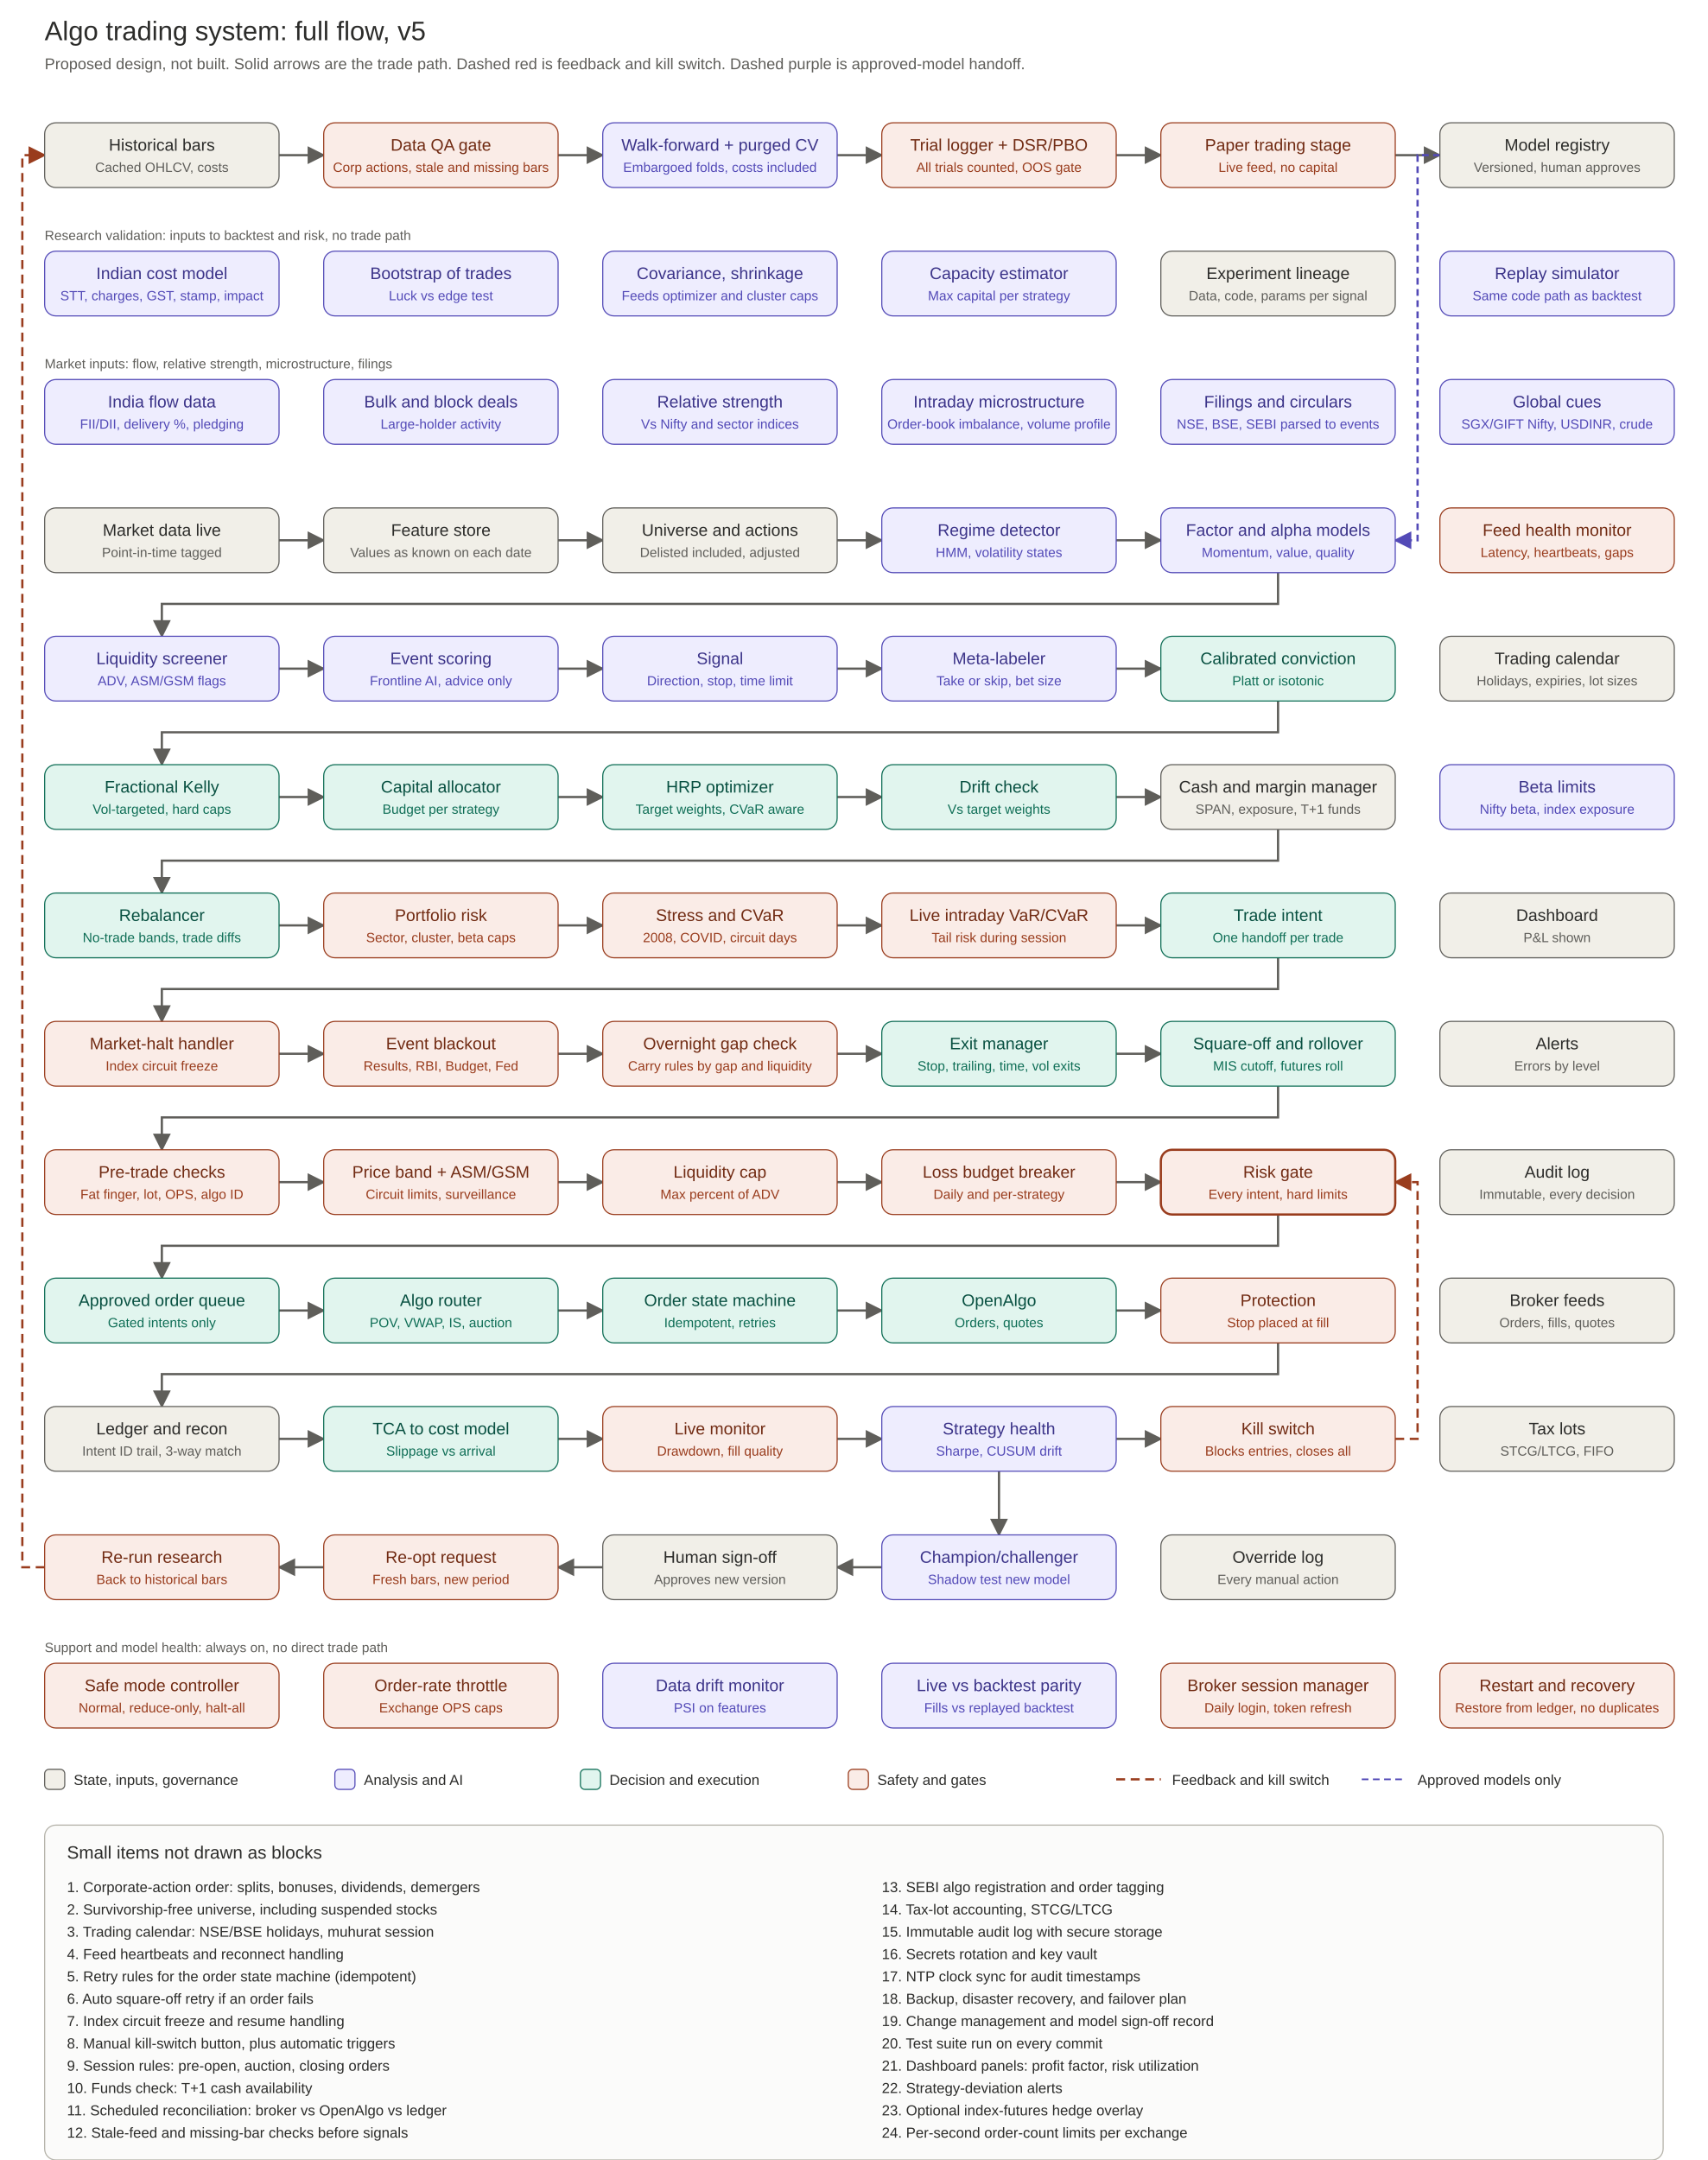
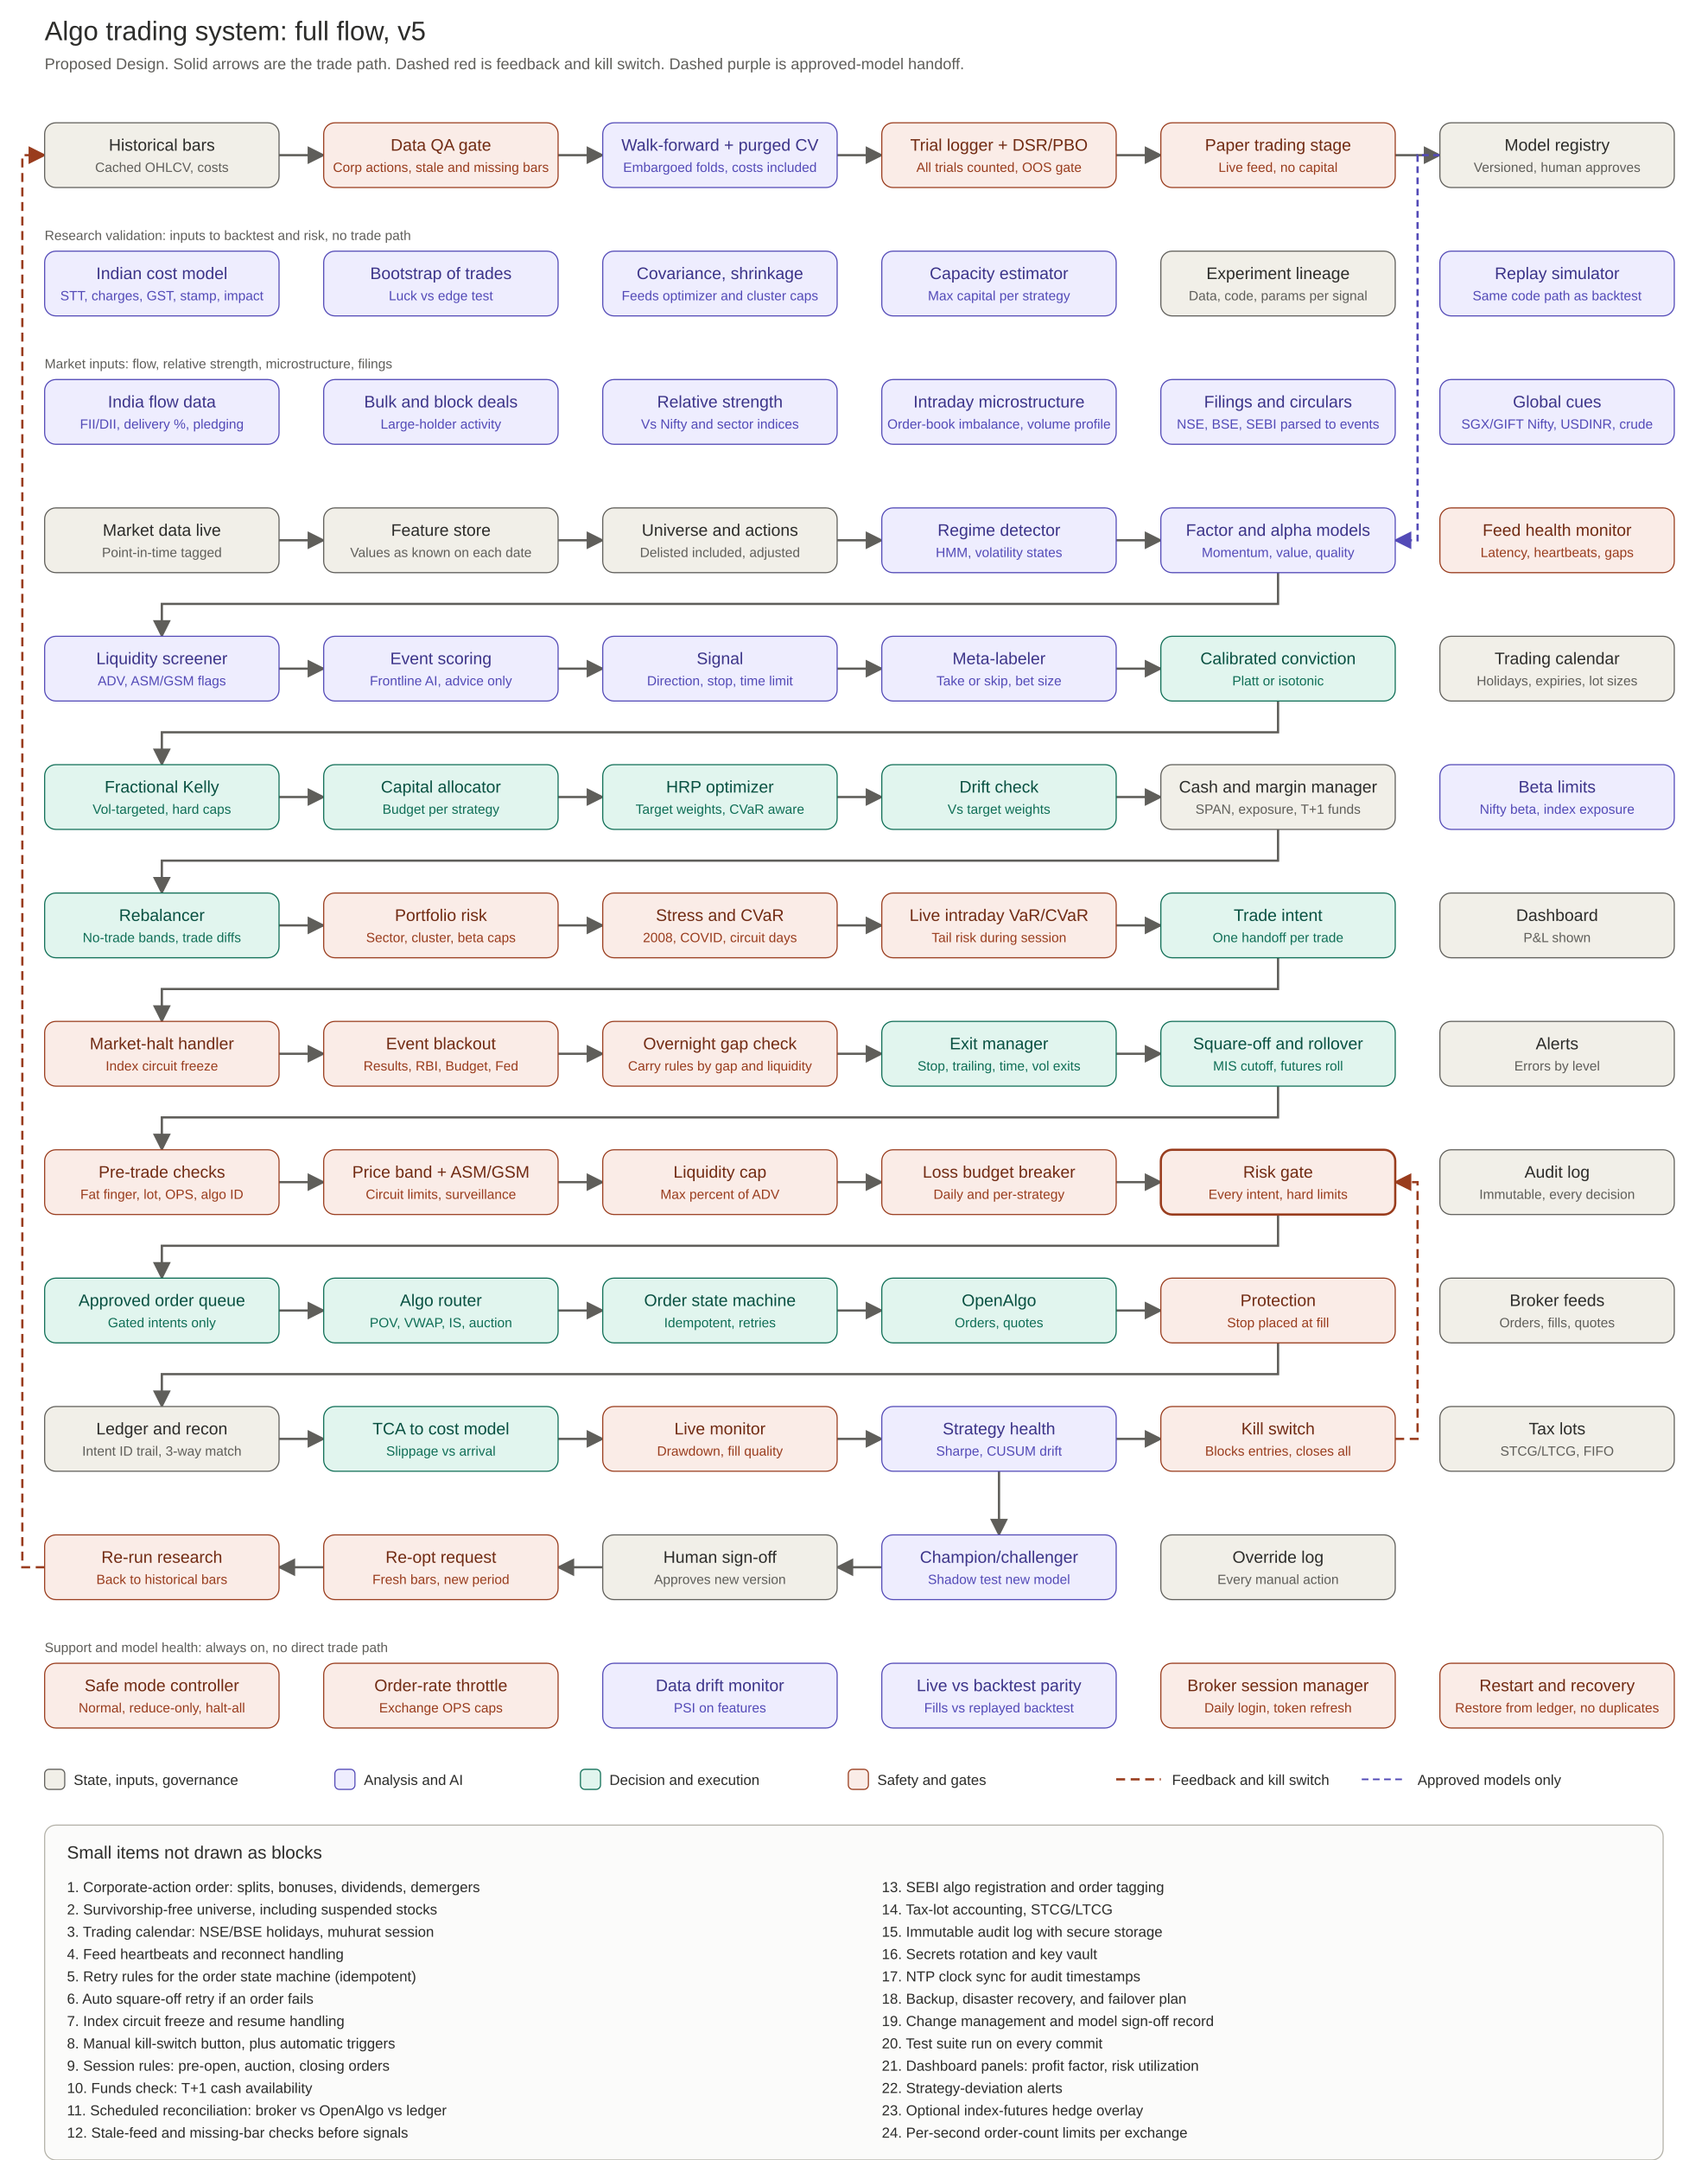
<svg xmlns="http://www.w3.org/2000/svg" viewBox="0 0 1530 1935" font-family="Arial, Helvetica, sans-serif">
  <defs>
    <marker id="arr" viewBox="0 0 10 10" refX="9" refY="5" markerWidth="8" markerHeight="8" orient="auto-start-reverse">
      <path d="M0,0 L10,5 L0,10 z" fill="#5f5e5a" />
    </marker>
    <marker id="arrRed" viewBox="0 0 10 10" refX="9" refY="5" markerWidth="8" markerHeight="8" orient="auto-start-reverse">
      <path d="M0,0 L10,5 L0,10 z" fill="#993c1d" />
    </marker>
    <marker id="arrPurple" viewBox="0 0 10 10" refX="9" refY="5" markerWidth="8" markerHeight="8" orient="auto-start-reverse">
      <path d="M0,0 L10,5 L0,10 z" fill="#534ab7" />
    </marker>
  </defs>
  <text x="40" y="36" font-size="24" fill="#2c2c2a">Algo trading system: full flow, v5</text>
-   <text x="40" y="62" font-size="14" fill="#5f5e5a">Proposed design, not built. Solid arrows are the trade path. Dashed red is feedback and kill switch. Dashed purple is approved-model handoff.</text>
+   <text x="40" y="62" font-size="14" fill="#5f5e5a">Proposed Design. Solid arrows are the trade path. Dashed red is feedback and kill switch. Dashed purple is approved-model handoff.</text>
  <text x="40" y="215" font-size="12" fill="#5f5e5a">Research validation: inputs to backtest and risk, no trade path</text>
  <text x="40" y="330" font-size="12" fill="#5f5e5a">Market inputs: flow, relative strength, microstructure, filings</text>
  <text x="40" y="1480" font-size="12" fill="#5f5e5a">Support and model health: always on, no direct trade path</text>
  <path d="M250 139 H290" fill="none" stroke="#5f5e5a" stroke-width="2" marker-end="url(#arr)" />
  <path d="M500 139 H540" fill="none" stroke="#5f5e5a" stroke-width="2" marker-end="url(#arr)" />
  <path d="M750 139 H790" fill="none" stroke="#5f5e5a" stroke-width="2" marker-end="url(#arr)" />
  <path d="M1000 139 H1040" fill="none" stroke="#5f5e5a" stroke-width="2" marker-end="url(#arr)" />
  <path d="M250 484 H290" fill="none" stroke="#5f5e5a" stroke-width="2" marker-end="url(#arr)" />
  <path d="M500 484 H540" fill="none" stroke="#5f5e5a" stroke-width="2" marker-end="url(#arr)" />
  <path d="M750 484 H790" fill="none" stroke="#5f5e5a" stroke-width="2" marker-end="url(#arr)" />
  <path d="M1000 484 H1040" fill="none" stroke="#5f5e5a" stroke-width="2" marker-end="url(#arr)" />
  <path d="M250 599 H290" fill="none" stroke="#5f5e5a" stroke-width="2" marker-end="url(#arr)" />
  <path d="M500 599 H540" fill="none" stroke="#5f5e5a" stroke-width="2" marker-end="url(#arr)" />
  <path d="M750 599 H790" fill="none" stroke="#5f5e5a" stroke-width="2" marker-end="url(#arr)" />
  <path d="M1000 599 H1040" fill="none" stroke="#5f5e5a" stroke-width="2" marker-end="url(#arr)" />
  <path d="M250 714 H290" fill="none" stroke="#5f5e5a" stroke-width="2" marker-end="url(#arr)" />
  <path d="M500 714 H540" fill="none" stroke="#5f5e5a" stroke-width="2" marker-end="url(#arr)" />
  <path d="M750 714 H790" fill="none" stroke="#5f5e5a" stroke-width="2" marker-end="url(#arr)" />
  <path d="M1000 714 H1040" fill="none" stroke="#5f5e5a" stroke-width="2" marker-end="url(#arr)" />
  <path d="M250 829 H290" fill="none" stroke="#5f5e5a" stroke-width="2" marker-end="url(#arr)" />
  <path d="M500 829 H540" fill="none" stroke="#5f5e5a" stroke-width="2" marker-end="url(#arr)" />
  <path d="M750 829 H790" fill="none" stroke="#5f5e5a" stroke-width="2" marker-end="url(#arr)" />
  <path d="M1000 829 H1040" fill="none" stroke="#5f5e5a" stroke-width="2" marker-end="url(#arr)" />
  <path d="M250 944 H290" fill="none" stroke="#5f5e5a" stroke-width="2" marker-end="url(#arr)" />
  <path d="M500 944 H540" fill="none" stroke="#5f5e5a" stroke-width="2" marker-end="url(#arr)" />
  <path d="M750 944 H790" fill="none" stroke="#5f5e5a" stroke-width="2" marker-end="url(#arr)" />
  <path d="M1000 944 H1040" fill="none" stroke="#5f5e5a" stroke-width="2" marker-end="url(#arr)" />
  <path d="M250 1059 H290" fill="none" stroke="#5f5e5a" stroke-width="2" marker-end="url(#arr)" />
  <path d="M500 1059 H540" fill="none" stroke="#5f5e5a" stroke-width="2" marker-end="url(#arr)" />
  <path d="M750 1059 H790" fill="none" stroke="#5f5e5a" stroke-width="2" marker-end="url(#arr)" />
  <path d="M1000 1059 H1040" fill="none" stroke="#5f5e5a" stroke-width="2" marker-end="url(#arr)" />
  <path d="M250 1174 H290" fill="none" stroke="#5f5e5a" stroke-width="2" marker-end="url(#arr)" />
  <path d="M500 1174 H540" fill="none" stroke="#5f5e5a" stroke-width="2" marker-end="url(#arr)" />
  <path d="M750 1174 H790" fill="none" stroke="#5f5e5a" stroke-width="2" marker-end="url(#arr)" />
  <path d="M1000 1174 H1040" fill="none" stroke="#5f5e5a" stroke-width="2" marker-end="url(#arr)" />
  <path d="M250 1289 H290" fill="none" stroke="#5f5e5a" stroke-width="2" marker-end="url(#arr)" />
  <path d="M500 1289 H540" fill="none" stroke="#5f5e5a" stroke-width="2" marker-end="url(#arr)" />
  <path d="M750 1289 H790" fill="none" stroke="#5f5e5a" stroke-width="2" marker-end="url(#arr)" />
  <path d="M1000 1289 H1040" fill="none" stroke="#5f5e5a" stroke-width="2" marker-end="url(#arr)" />
  <path d="M290 1404 H250" fill="none" stroke="#5f5e5a" stroke-width="2" marker-end="url(#arr)" />
  <path d="M540 1404 H500" fill="none" stroke="#5f5e5a" stroke-width="2" marker-end="url(#arr)" />
  <path d="M790 1404 H750" fill="none" stroke="#5f5e5a" stroke-width="2" marker-end="url(#arr)" />
  <path d="M1145 513 V541 H145 V570" fill="none" stroke="#5f5e5a" stroke-width="2" marker-end="url(#arr)" />
  <path d="M1145 628 V656 H145 V685" fill="none" stroke="#5f5e5a" stroke-width="2" marker-end="url(#arr)" />
  <path d="M1145 743 V771 H145 V800" fill="none" stroke="#5f5e5a" stroke-width="2" marker-end="url(#arr)" />
  <path d="M1145 858 V886 H145 V915" fill="none" stroke="#5f5e5a" stroke-width="2" marker-end="url(#arr)" />
  <path d="M1145 973 V1001 H145 V1030" fill="none" stroke="#5f5e5a" stroke-width="2" marker-end="url(#arr)" />
  <path d="M1145 1088 V1116 H145 V1145" fill="none" stroke="#5f5e5a" stroke-width="2" marker-end="url(#arr)" />
  <path d="M1145 1203 V1231 H145 V1260" fill="none" stroke="#5f5e5a" stroke-width="2" marker-end="url(#arr)" />
  <path d="M1250 139 H1290" fill="none" stroke="#5f5e5a" stroke-width="2" marker-end="url(#arr)" />
  <path d="M1290 139 H1270 V484 H1250" fill="none" stroke="#534ab7" stroke-width="2" stroke-dasharray="6 4" marker-end="url(#arrPurple)" />
  <path d="M895 1318 V1375" fill="none" stroke="#5f5e5a" stroke-width="2" marker-end="url(#arr)" />
  <path d="M1250 1289 H1270 V1059 H1250" fill="none" stroke="#993c1d" stroke-width="2" stroke-dasharray="8 5" marker-end="url(#arrRed)" />
  <path d="M40 1404 H20 V139 H40" fill="none" stroke="#993c1d" stroke-width="2" stroke-dasharray="8 5" marker-end="url(#arrRed)" />
  <rect x="40" y="110" width="210" height="58" rx="10" fill="#f1efe8" stroke="#5f5e5a" stroke-width="1" />
  <text x="145" y="135" text-anchor="middle" font-size="15" fill="#2c2c2a">Historical bars</text>
  <text x="145" y="154" text-anchor="middle" font-size="12" fill="#5f5e5a">Cached OHLCV, costs</text>
  <rect x="290" y="110" width="210" height="58" rx="10" fill="#faece7" stroke="#993c1d" stroke-width="1" />
  <text x="395" y="135" text-anchor="middle" font-size="15" fill="#712b13">Data QA gate</text>
  <text x="395" y="154" text-anchor="middle" font-size="12" fill="#993c1d">Corp actions, stale and missing bars</text>
  <rect x="540" y="110" width="210" height="58" rx="10" fill="#eeedfe" stroke="#534ab7" stroke-width="1" />
  <text x="645" y="135" text-anchor="middle" font-size="15" fill="#3c3489">Walk-forward + purged CV</text>
  <text x="645" y="154" text-anchor="middle" font-size="12" fill="#534ab7">Embargoed folds, costs included</text>
  <rect x="790" y="110" width="210" height="58" rx="10" fill="#faece7" stroke="#993c1d" stroke-width="1" />
  <text x="895" y="135" text-anchor="middle" font-size="15" fill="#712b13">Trial logger + DSR/PBO</text>
  <text x="895" y="154" text-anchor="middle" font-size="12" fill="#993c1d">All trials counted, OOS gate</text>
  <rect x="1040" y="110" width="210" height="58" rx="10" fill="#faece7" stroke="#993c1d" stroke-width="1" />
  <text x="1145" y="135" text-anchor="middle" font-size="15" fill="#712b13">Paper trading stage</text>
  <text x="1145" y="154" text-anchor="middle" font-size="12" fill="#993c1d">Live feed, no capital</text>
  <rect x="40" y="225" width="210" height="58" rx="10" fill="#eeedfe" stroke="#534ab7" stroke-width="1" />
  <text x="145" y="250" text-anchor="middle" font-size="15" fill="#3c3489">Indian cost model</text>
  <text x="145" y="269" text-anchor="middle" font-size="12" fill="#534ab7">STT, charges, GST, stamp, impact</text>
  <rect x="290" y="225" width="210" height="58" rx="10" fill="#eeedfe" stroke="#534ab7" stroke-width="1" />
  <text x="395" y="250" text-anchor="middle" font-size="15" fill="#3c3489">Bootstrap of trades</text>
  <text x="395" y="269" text-anchor="middle" font-size="12" fill="#534ab7">Luck vs edge test</text>
  <rect x="540" y="225" width="210" height="58" rx="10" fill="#eeedfe" stroke="#534ab7" stroke-width="1" />
  <text x="645" y="250" text-anchor="middle" font-size="15" fill="#3c3489">Covariance, shrinkage</text>
  <text x="645" y="269" text-anchor="middle" font-size="12" fill="#534ab7">Feeds optimizer and cluster caps</text>
  <rect x="790" y="225" width="210" height="58" rx="10" fill="#eeedfe" stroke="#534ab7" stroke-width="1" />
  <text x="895" y="250" text-anchor="middle" font-size="15" fill="#3c3489">Capacity estimator</text>
  <text x="895" y="269" text-anchor="middle" font-size="12" fill="#534ab7">Max capital per strategy</text>
  <rect x="1040" y="225" width="210" height="58" rx="10" fill="#f1efe8" stroke="#5f5e5a" stroke-width="1" />
  <text x="1145" y="250" text-anchor="middle" font-size="15" fill="#2c2c2a">Experiment lineage</text>
  <text x="1145" y="269" text-anchor="middle" font-size="12" fill="#5f5e5a">Data, code, params per signal</text>
  <rect x="40" y="340" width="210" height="58" rx="10" fill="#eeedfe" stroke="#534ab7" stroke-width="1" />
  <text x="145" y="365" text-anchor="middle" font-size="15" fill="#3c3489">India flow data</text>
  <text x="145" y="384" text-anchor="middle" font-size="12" fill="#534ab7">FII/DII, delivery %, pledging</text>
  <rect x="290" y="340" width="210" height="58" rx="10" fill="#eeedfe" stroke="#534ab7" stroke-width="1" />
  <text x="395" y="365" text-anchor="middle" font-size="15" fill="#3c3489">Bulk and block deals</text>
  <text x="395" y="384" text-anchor="middle" font-size="12" fill="#534ab7">Large-holder activity</text>
  <rect x="540" y="340" width="210" height="58" rx="10" fill="#eeedfe" stroke="#534ab7" stroke-width="1" />
  <text x="645" y="365" text-anchor="middle" font-size="15" fill="#3c3489">Relative strength</text>
  <text x="645" y="384" text-anchor="middle" font-size="12" fill="#534ab7">Vs Nifty and sector indices</text>
  <rect x="790" y="340" width="210" height="58" rx="10" fill="#eeedfe" stroke="#534ab7" stroke-width="1" />
  <text x="895" y="365" text-anchor="middle" font-size="15" fill="#3c3489">Intraday microstructure</text>
  <text x="895" y="384" text-anchor="middle" font-size="12" fill="#534ab7">Order-book imbalance, volume profile</text>
  <rect x="1040" y="340" width="210" height="58" rx="10" fill="#eeedfe" stroke="#534ab7" stroke-width="1" />
  <text x="1145" y="365" text-anchor="middle" font-size="15" fill="#3c3489">Filings and circulars</text>
  <text x="1145" y="384" text-anchor="middle" font-size="12" fill="#534ab7">NSE, BSE, SEBI parsed to events</text>
  <rect x="40" y="455" width="210" height="58" rx="10" fill="#f1efe8" stroke="#5f5e5a" stroke-width="1" />
  <text x="145" y="480" text-anchor="middle" font-size="15" fill="#2c2c2a">Market data live</text>
  <text x="145" y="499" text-anchor="middle" font-size="12" fill="#5f5e5a">Point-in-time tagged</text>
  <rect x="290" y="455" width="210" height="58" rx="10" fill="#f1efe8" stroke="#5f5e5a" stroke-width="1" />
  <text x="395" y="480" text-anchor="middle" font-size="15" fill="#2c2c2a">Feature store</text>
  <text x="395" y="499" text-anchor="middle" font-size="12" fill="#5f5e5a">Values as known on each date</text>
  <rect x="540" y="455" width="210" height="58" rx="10" fill="#f1efe8" stroke="#5f5e5a" stroke-width="1" />
  <text x="645" y="480" text-anchor="middle" font-size="15" fill="#2c2c2a">Universe and actions</text>
  <text x="645" y="499" text-anchor="middle" font-size="12" fill="#5f5e5a">Delisted included, adjusted</text>
  <rect x="790" y="455" width="210" height="58" rx="10" fill="#eeedfe" stroke="#534ab7" stroke-width="1" />
  <text x="895" y="480" text-anchor="middle" font-size="15" fill="#3c3489">Regime detector</text>
  <text x="895" y="499" text-anchor="middle" font-size="12" fill="#534ab7">HMM, volatility states</text>
  <rect x="1040" y="455" width="210" height="58" rx="10" fill="#eeedfe" stroke="#534ab7" stroke-width="1" />
  <text x="1145" y="480" text-anchor="middle" font-size="15" fill="#3c3489">Factor and alpha models</text>
  <text x="1145" y="499" text-anchor="middle" font-size="12" fill="#534ab7">Momentum, value, quality</text>
  <rect x="40" y="570" width="210" height="58" rx="10" fill="#eeedfe" stroke="#534ab7" stroke-width="1" />
  <text x="145" y="595" text-anchor="middle" font-size="15" fill="#3c3489">Liquidity screener</text>
  <text x="145" y="614" text-anchor="middle" font-size="12" fill="#534ab7">ADV, ASM/GSM flags</text>
  <rect x="290" y="570" width="210" height="58" rx="10" fill="#eeedfe" stroke="#534ab7" stroke-width="1" />
  <text x="395" y="595" text-anchor="middle" font-size="15" fill="#3c3489">Event scoring</text>
  <text x="395" y="614" text-anchor="middle" font-size="12" fill="#534ab7">Frontline AI, advice only</text>
  <rect x="540" y="570" width="210" height="58" rx="10" fill="#eeedfe" stroke="#534ab7" stroke-width="1" />
  <text x="645" y="595" text-anchor="middle" font-size="15" fill="#3c3489">Signal</text>
  <text x="645" y="614" text-anchor="middle" font-size="12" fill="#534ab7">Direction, stop, time limit</text>
  <rect x="790" y="570" width="210" height="58" rx="10" fill="#eeedfe" stroke="#534ab7" stroke-width="1" />
  <text x="895" y="595" text-anchor="middle" font-size="15" fill="#3c3489">Meta-labeler</text>
  <text x="895" y="614" text-anchor="middle" font-size="12" fill="#534ab7">Take or skip, bet size</text>
  <rect x="1040" y="570" width="210" height="58" rx="10" fill="#e1f5ee" stroke="#0f6e56" stroke-width="1" />
  <text x="1145" y="595" text-anchor="middle" font-size="15" fill="#085041">Calibrated conviction</text>
  <text x="1145" y="614" text-anchor="middle" font-size="12" fill="#0f6e56">Platt or isotonic</text>
  <rect x="40" y="685" width="210" height="58" rx="10" fill="#e1f5ee" stroke="#0f6e56" stroke-width="1" />
  <text x="145" y="710" text-anchor="middle" font-size="15" fill="#085041">Fractional Kelly</text>
  <text x="145" y="729" text-anchor="middle" font-size="12" fill="#0f6e56">Vol-targeted, hard caps</text>
  <rect x="290" y="685" width="210" height="58" rx="10" fill="#e1f5ee" stroke="#0f6e56" stroke-width="1" />
  <text x="395" y="710" text-anchor="middle" font-size="15" fill="#085041">Capital allocator</text>
  <text x="395" y="729" text-anchor="middle" font-size="12" fill="#0f6e56">Budget per strategy</text>
  <rect x="540" y="685" width="210" height="58" rx="10" fill="#e1f5ee" stroke="#0f6e56" stroke-width="1" />
  <text x="645" y="710" text-anchor="middle" font-size="15" fill="#085041">HRP optimizer</text>
  <text x="645" y="729" text-anchor="middle" font-size="12" fill="#0f6e56">Target weights, CVaR aware</text>
  <rect x="790" y="685" width="210" height="58" rx="10" fill="#e1f5ee" stroke="#0f6e56" stroke-width="1" />
  <text x="895" y="710" text-anchor="middle" font-size="15" fill="#085041">Drift check</text>
  <text x="895" y="729" text-anchor="middle" font-size="12" fill="#0f6e56">Vs target weights</text>
  <rect x="1040" y="685" width="210" height="58" rx="10" fill="#f1efe8" stroke="#5f5e5a" stroke-width="1" />
  <text x="1145" y="710" text-anchor="middle" font-size="15" fill="#2c2c2a">Cash and margin manager</text>
  <text x="1145" y="729" text-anchor="middle" font-size="12" fill="#5f5e5a">SPAN, exposure, T+1 funds</text>
  <rect x="40" y="800" width="210" height="58" rx="10" fill="#e1f5ee" stroke="#0f6e56" stroke-width="1" />
  <text x="145" y="825" text-anchor="middle" font-size="15" fill="#085041">Rebalancer</text>
  <text x="145" y="844" text-anchor="middle" font-size="12" fill="#0f6e56">No-trade bands, trade diffs</text>
  <rect x="290" y="800" width="210" height="58" rx="10" fill="#faece7" stroke="#993c1d" stroke-width="1" />
  <text x="395" y="825" text-anchor="middle" font-size="15" fill="#712b13">Portfolio risk</text>
  <text x="395" y="844" text-anchor="middle" font-size="12" fill="#993c1d">Sector, cluster, beta caps</text>
  <rect x="540" y="800" width="210" height="58" rx="10" fill="#faece7" stroke="#993c1d" stroke-width="1" />
  <text x="645" y="825" text-anchor="middle" font-size="15" fill="#712b13">Stress and CVaR</text>
  <text x="645" y="844" text-anchor="middle" font-size="12" fill="#993c1d">2008, COVID, circuit days</text>
  <rect x="790" y="800" width="210" height="58" rx="10" fill="#faece7" stroke="#993c1d" stroke-width="1" />
  <text x="895" y="825" text-anchor="middle" font-size="15" fill="#712b13">Live intraday VaR/CVaR</text>
  <text x="895" y="844" text-anchor="middle" font-size="12" fill="#993c1d">Tail risk during session</text>
  <rect x="1040" y="800" width="210" height="58" rx="10" fill="#e1f5ee" stroke="#0f6e56" stroke-width="1" />
  <text x="1145" y="825" text-anchor="middle" font-size="15" fill="#085041">Trade intent</text>
  <text x="1145" y="844" text-anchor="middle" font-size="12" fill="#0f6e56">One handoff per trade</text>
  <rect x="40" y="915" width="210" height="58" rx="10" fill="#faece7" stroke="#993c1d" stroke-width="1" />
  <text x="145" y="940" text-anchor="middle" font-size="15" fill="#712b13">Market-halt handler</text>
  <text x="145" y="959" text-anchor="middle" font-size="12" fill="#993c1d">Index circuit freeze</text>
  <rect x="290" y="915" width="210" height="58" rx="10" fill="#faece7" stroke="#993c1d" stroke-width="1" />
  <text x="395" y="940" text-anchor="middle" font-size="15" fill="#712b13">Event blackout</text>
  <text x="395" y="959" text-anchor="middle" font-size="12" fill="#993c1d">Results, RBI, Budget, Fed</text>
  <rect x="540" y="915" width="210" height="58" rx="10" fill="#faece7" stroke="#993c1d" stroke-width="1" />
  <text x="645" y="940" text-anchor="middle" font-size="15" fill="#712b13">Overnight gap check</text>
  <text x="645" y="959" text-anchor="middle" font-size="12" fill="#993c1d">Carry rules by gap and liquidity</text>
  <rect x="790" y="915" width="210" height="58" rx="10" fill="#e1f5ee" stroke="#0f6e56" stroke-width="1" />
  <text x="895" y="940" text-anchor="middle" font-size="15" fill="#085041">Exit manager</text>
  <text x="895" y="959" text-anchor="middle" font-size="12" fill="#0f6e56">Stop, trailing, time, vol exits</text>
  <rect x="1040" y="915" width="210" height="58" rx="10" fill="#e1f5ee" stroke="#0f6e56" stroke-width="1" />
  <text x="1145" y="940" text-anchor="middle" font-size="15" fill="#085041">Square-off and rollover</text>
  <text x="1145" y="959" text-anchor="middle" font-size="12" fill="#0f6e56">MIS cutoff, futures roll</text>
  <rect x="40" y="1030" width="210" height="58" rx="10" fill="#faece7" stroke="#993c1d" stroke-width="1" />
  <text x="145" y="1055" text-anchor="middle" font-size="15" fill="#712b13">Pre-trade checks</text>
  <text x="145" y="1074" text-anchor="middle" font-size="12" fill="#993c1d">Fat finger, lot, OPS, algo ID</text>
  <rect x="290" y="1030" width="210" height="58" rx="10" fill="#faece7" stroke="#993c1d" stroke-width="1" />
  <text x="395" y="1055" text-anchor="middle" font-size="15" fill="#712b13">Price band + ASM/GSM</text>
  <text x="395" y="1074" text-anchor="middle" font-size="12" fill="#993c1d">Circuit limits, surveillance</text>
  <rect x="540" y="1030" width="210" height="58" rx="10" fill="#faece7" stroke="#993c1d" stroke-width="1" />
  <text x="645" y="1055" text-anchor="middle" font-size="15" fill="#712b13">Liquidity cap</text>
  <text x="645" y="1074" text-anchor="middle" font-size="12" fill="#993c1d">Max percent of ADV</text>
  <rect x="790" y="1030" width="210" height="58" rx="10" fill="#faece7" stroke="#993c1d" stroke-width="1" />
  <text x="895" y="1055" text-anchor="middle" font-size="15" fill="#712b13">Loss budget breaker</text>
  <text x="895" y="1074" text-anchor="middle" font-size="12" fill="#993c1d">Daily and per-strategy</text>
  <rect x="1040" y="1030" width="210" height="58" rx="10" fill="#faece7" stroke="#993c1d" stroke-width="2" />
  <text x="1145" y="1055" text-anchor="middle" font-size="15" fill="#712b13">Risk gate</text>
  <text x="1145" y="1074" text-anchor="middle" font-size="12" fill="#993c1d">Every intent, hard limits</text>
  <rect x="40" y="1145" width="210" height="58" rx="10" fill="#e1f5ee" stroke="#0f6e56" stroke-width="1" />
  <text x="145" y="1170" text-anchor="middle" font-size="15" fill="#085041">Approved order queue</text>
  <text x="145" y="1189" text-anchor="middle" font-size="12" fill="#0f6e56">Gated intents only</text>
  <rect x="290" y="1145" width="210" height="58" rx="10" fill="#e1f5ee" stroke="#0f6e56" stroke-width="1" />
  <text x="395" y="1170" text-anchor="middle" font-size="15" fill="#085041">Algo router</text>
  <text x="395" y="1189" text-anchor="middle" font-size="12" fill="#0f6e56">POV, VWAP, IS, auction</text>
  <rect x="540" y="1145" width="210" height="58" rx="10" fill="#e1f5ee" stroke="#0f6e56" stroke-width="1" />
  <text x="645" y="1170" text-anchor="middle" font-size="15" fill="#085041">Order state machine</text>
  <text x="645" y="1189" text-anchor="middle" font-size="12" fill="#0f6e56">Idempotent, retries</text>
  <rect x="790" y="1145" width="210" height="58" rx="10" fill="#e1f5ee" stroke="#0f6e56" stroke-width="1" />
  <text x="895" y="1170" text-anchor="middle" font-size="15" fill="#085041">OpenAlgo</text>
  <text x="895" y="1189" text-anchor="middle" font-size="12" fill="#0f6e56">Orders, quotes</text>
  <rect x="1040" y="1145" width="210" height="58" rx="10" fill="#faece7" stroke="#993c1d" stroke-width="1" />
  <text x="1145" y="1170" text-anchor="middle" font-size="15" fill="#712b13">Protection</text>
  <text x="1145" y="1189" text-anchor="middle" font-size="12" fill="#993c1d">Stop placed at fill</text>
  <rect x="40" y="1260" width="210" height="58" rx="10" fill="#f1efe8" stroke="#5f5e5a" stroke-width="1" />
  <text x="145" y="1285" text-anchor="middle" font-size="15" fill="#2c2c2a">Ledger and recon</text>
  <text x="145" y="1304" text-anchor="middle" font-size="12" fill="#5f5e5a">Intent ID trail, 3-way match</text>
  <rect x="290" y="1260" width="210" height="58" rx="10" fill="#e1f5ee" stroke="#0f6e56" stroke-width="1" />
  <text x="395" y="1285" text-anchor="middle" font-size="15" fill="#085041">TCA to cost model</text>
  <text x="395" y="1304" text-anchor="middle" font-size="12" fill="#0f6e56">Slippage vs arrival</text>
  <rect x="540" y="1260" width="210" height="58" rx="10" fill="#faece7" stroke="#993c1d" stroke-width="1" />
  <text x="645" y="1285" text-anchor="middle" font-size="15" fill="#712b13">Live monitor</text>
  <text x="645" y="1304" text-anchor="middle" font-size="12" fill="#993c1d">Drawdown, fill quality</text>
  <rect x="790" y="1260" width="210" height="58" rx="10" fill="#eeedfe" stroke="#534ab7" stroke-width="1" />
  <text x="895" y="1285" text-anchor="middle" font-size="15" fill="#3c3489">Strategy health</text>
  <text x="895" y="1304" text-anchor="middle" font-size="12" fill="#534ab7">Sharpe, CUSUM drift</text>
  <rect x="1040" y="1260" width="210" height="58" rx="10" fill="#faece7" stroke="#993c1d" stroke-width="1" />
  <text x="1145" y="1285" text-anchor="middle" font-size="15" fill="#712b13">Kill switch</text>
  <text x="1145" y="1304" text-anchor="middle" font-size="12" fill="#993c1d">Blocks entries, closes all</text>
  <rect x="40" y="1375" width="210" height="58" rx="10" fill="#faece7" stroke="#993c1d" stroke-width="1" />
  <text x="145" y="1400" text-anchor="middle" font-size="15" fill="#712b13">Re-run research</text>
  <text x="145" y="1419" text-anchor="middle" font-size="12" fill="#993c1d">Back to historical bars</text>
  <rect x="290" y="1375" width="210" height="58" rx="10" fill="#faece7" stroke="#993c1d" stroke-width="1" />
  <text x="395" y="1400" text-anchor="middle" font-size="15" fill="#712b13">Re-opt request</text>
  <text x="395" y="1419" text-anchor="middle" font-size="12" fill="#993c1d">Fresh bars, new period</text>
  <rect x="540" y="1375" width="210" height="58" rx="10" fill="#f1efe8" stroke="#5f5e5a" stroke-width="1" />
  <text x="645" y="1400" text-anchor="middle" font-size="15" fill="#2c2c2a">Human sign-off</text>
  <text x="645" y="1419" text-anchor="middle" font-size="12" fill="#5f5e5a">Approves new version</text>
  <rect x="790" y="1375" width="210" height="58" rx="10" fill="#eeedfe" stroke="#534ab7" stroke-width="1" />
  <text x="895" y="1400" text-anchor="middle" font-size="15" fill="#3c3489">Champion/challenger</text>
  <text x="895" y="1419" text-anchor="middle" font-size="12" fill="#534ab7">Shadow test new model</text>
  <rect x="1040" y="1375" width="210" height="58" rx="10" fill="#f1efe8" stroke="#5f5e5a" stroke-width="1" />
  <text x="1145" y="1400" text-anchor="middle" font-size="15" fill="#2c2c2a">Override log</text>
  <text x="1145" y="1419" text-anchor="middle" font-size="12" fill="#5f5e5a">Every manual action</text>
  <rect x="40" y="1490" width="210" height="58" rx="10" fill="#faece7" stroke="#993c1d" stroke-width="1" />
  <text x="145" y="1515" text-anchor="middle" font-size="15" fill="#712b13">Safe mode controller</text>
  <text x="145" y="1534" text-anchor="middle" font-size="12" fill="#993c1d">Normal, reduce-only, halt-all</text>
  <rect x="290" y="1490" width="210" height="58" rx="10" fill="#faece7" stroke="#993c1d" stroke-width="1" />
  <text x="395" y="1515" text-anchor="middle" font-size="15" fill="#712b13">Order-rate throttle</text>
  <text x="395" y="1534" text-anchor="middle" font-size="12" fill="#993c1d">Exchange OPS caps</text>
  <rect x="540" y="1490" width="210" height="58" rx="10" fill="#eeedfe" stroke="#534ab7" stroke-width="1" />
  <text x="645" y="1515" text-anchor="middle" font-size="15" fill="#3c3489">Data drift monitor</text>
  <text x="645" y="1534" text-anchor="middle" font-size="12" fill="#534ab7">PSI on features</text>
  <rect x="790" y="1490" width="210" height="58" rx="10" fill="#eeedfe" stroke="#534ab7" stroke-width="1" />
  <text x="895" y="1515" text-anchor="middle" font-size="15" fill="#3c3489">Live vs backtest parity</text>
  <text x="895" y="1534" text-anchor="middle" font-size="12" fill="#534ab7">Fills vs replayed backtest</text>
  <rect x="1040" y="1490" width="210" height="58" rx="10" fill="#faece7" stroke="#993c1d" stroke-width="1" />
  <text x="1145" y="1515" text-anchor="middle" font-size="15" fill="#712b13">Broker session manager</text>
  <text x="1145" y="1534" text-anchor="middle" font-size="12" fill="#993c1d">Daily login, token refresh</text>
  <rect x="1290" y="110" width="210" height="58" rx="10" fill="#f1efe8" stroke="#5f5e5a" stroke-width="1" />
  <text x="1395" y="135" text-anchor="middle" font-size="15" fill="#2c2c2a">Model registry</text>
  <text x="1395" y="154" text-anchor="middle" font-size="12" fill="#5f5e5a">Versioned, human approves</text>
  <rect x="1290" y="225" width="210" height="58" rx="10" fill="#eeedfe" stroke="#534ab7" stroke-width="1" />
  <text x="1395" y="250" text-anchor="middle" font-size="15" fill="#3c3489">Replay simulator</text>
  <text x="1395" y="269" text-anchor="middle" font-size="12" fill="#534ab7">Same code path as backtest</text>
  <rect x="1290" y="340" width="210" height="58" rx="10" fill="#eeedfe" stroke="#534ab7" stroke-width="1" />
  <text x="1395" y="365" text-anchor="middle" font-size="15" fill="#3c3489">Global cues</text>
  <text x="1395" y="384" text-anchor="middle" font-size="12" fill="#534ab7">SGX/GIFT Nifty, USDINR, crude</text>
  <rect x="1290" y="455" width="210" height="58" rx="10" fill="#faece7" stroke="#993c1d" stroke-width="1" />
  <text x="1395" y="480" text-anchor="middle" font-size="15" fill="#712b13">Feed health monitor</text>
  <text x="1395" y="499" text-anchor="middle" font-size="12" fill="#993c1d">Latency, heartbeats, gaps</text>
  <rect x="1290" y="570" width="210" height="58" rx="10" fill="#f1efe8" stroke="#5f5e5a" stroke-width="1" />
  <text x="1395" y="595" text-anchor="middle" font-size="15" fill="#2c2c2a">Trading calendar</text>
  <text x="1395" y="614" text-anchor="middle" font-size="12" fill="#5f5e5a">Holidays, expiries, lot sizes</text>
  <rect x="1290" y="685" width="210" height="58" rx="10" fill="#eeedfe" stroke="#534ab7" stroke-width="1" />
  <text x="1395" y="710" text-anchor="middle" font-size="15" fill="#3c3489">Beta limits</text>
  <text x="1395" y="729" text-anchor="middle" font-size="12" fill="#534ab7">Nifty beta, index exposure</text>
  <rect x="1290" y="800" width="210" height="58" rx="10" fill="#f1efe8" stroke="#5f5e5a" stroke-width="1" />
  <text x="1395" y="825" text-anchor="middle" font-size="15" fill="#2c2c2a">Dashboard</text>
  <text x="1395" y="844" text-anchor="middle" font-size="12" fill="#5f5e5a">P&amp;L shown</text>
  <rect x="1290" y="915" width="210" height="58" rx="10" fill="#f1efe8" stroke="#5f5e5a" stroke-width="1" />
  <text x="1395" y="940" text-anchor="middle" font-size="15" fill="#2c2c2a">Alerts</text>
  <text x="1395" y="959" text-anchor="middle" font-size="12" fill="#5f5e5a">Errors by level</text>
  <rect x="1290" y="1030" width="210" height="58" rx="10" fill="#f1efe8" stroke="#5f5e5a" stroke-width="1" />
  <text x="1395" y="1055" text-anchor="middle" font-size="15" fill="#2c2c2a">Audit log</text>
  <text x="1395" y="1074" text-anchor="middle" font-size="12" fill="#5f5e5a">Immutable, every decision</text>
  <rect x="1290" y="1145" width="210" height="58" rx="10" fill="#f1efe8" stroke="#5f5e5a" stroke-width="1" />
  <text x="1395" y="1170" text-anchor="middle" font-size="15" fill="#2c2c2a">Broker feeds</text>
  <text x="1395" y="1189" text-anchor="middle" font-size="12" fill="#5f5e5a">Orders, fills, quotes</text>
  <rect x="1290" y="1260" width="210" height="58" rx="10" fill="#f1efe8" stroke="#5f5e5a" stroke-width="1" />
  <text x="1395" y="1285" text-anchor="middle" font-size="15" fill="#2c2c2a">Tax lots</text>
  <text x="1395" y="1304" text-anchor="middle" font-size="12" fill="#5f5e5a">STCG/LTCG, FIFO</text>
  <rect x="1290" y="1490" width="210" height="58" rx="10" fill="#faece7" stroke="#993c1d" stroke-width="1" />
  <text x="1395" y="1515" text-anchor="middle" font-size="15" fill="#712b13">Restart and recovery</text>
  <text x="1395" y="1534" text-anchor="middle" font-size="12" fill="#993c1d">Restore from ledger, no duplicates</text>
  <rect x="40" y="1585" width="18" height="18" rx="4" fill="#f1efe8" stroke="#5f5e5a" />
  <text x="66" y="1599" font-size="13" fill="#2c2c2a">State, inputs, governance</text>
  <rect x="300" y="1585" width="18" height="18" rx="4" fill="#eeedfe" stroke="#534ab7" />
  <text x="326" y="1599" font-size="13" fill="#2c2c2a">Analysis and AI</text>
  <rect x="520" y="1585" width="18" height="18" rx="4" fill="#e1f5ee" stroke="#0f6e56" />
  <text x="546" y="1599" font-size="13" fill="#2c2c2a">Decision and execution</text>
  <rect x="760" y="1585" width="18" height="18" rx="4" fill="#faece7" stroke="#993c1d" />
  <text x="786" y="1599" font-size="13" fill="#2c2c2a">Safety and gates</text>
  <line x1="1000" y1="1594" x2="1040" y2="1594" stroke="#993c1d" stroke-width="2" stroke-dasharray="8 5" />
  <text x="1050" y="1599" font-size="13" fill="#2c2c2a">Feedback and kill switch</text>
  <line x1="1220" y1="1594" x2="1260" y2="1594" stroke="#534ab7" stroke-width="1.5" stroke-dasharray="6 4" />
  <text x="1270" y="1599" font-size="13" fill="#2c2c2a">Approved models only</text>
  <rect x="40" y="1635" width="1450" height="300" rx="10" fill="#fbfbfa" stroke="#b4b2a9" />
  <text x="60" y="1665" font-size="16" fill="#2c2c2a">Small items not drawn as blocks</text>
  <text x="60" y="1695" font-size="13" fill="#2c2c2a">1. Corporate-action order: splits, bonuses, dividends, demergers</text>
  <text x="60" y="1715" font-size="13" fill="#2c2c2a">2. Survivorship-free universe, including suspended stocks</text>
  <text x="60" y="1735" font-size="13" fill="#2c2c2a">3. Trading calendar: NSE/BSE holidays, muhurat session</text>
  <text x="60" y="1755" font-size="13" fill="#2c2c2a">4. Feed heartbeats and reconnect handling</text>
  <text x="60" y="1775" font-size="13" fill="#2c2c2a">5. Retry rules for the order state machine (idempotent)</text>
  <text x="60" y="1795" font-size="13" fill="#2c2c2a">6. Auto square-off retry if an order fails</text>
  <text x="60" y="1815" font-size="13" fill="#2c2c2a">7. Index circuit freeze and resume handling</text>
  <text x="60" y="1835" font-size="13" fill="#2c2c2a">8. Manual kill-switch button, plus automatic triggers</text>
  <text x="60" y="1855" font-size="13" fill="#2c2c2a">9. Session rules: pre-open, auction, closing orders</text>
  <text x="60" y="1875" font-size="13" fill="#2c2c2a">10. Funds check: T+1 cash availability</text>
  <text x="60" y="1895" font-size="13" fill="#2c2c2a">11. Scheduled reconciliation: broker vs OpenAlgo vs ledger</text>
  <text x="60" y="1915" font-size="13" fill="#2c2c2a">12. Stale-feed and missing-bar checks before signals</text>
  <text x="790" y="1695" font-size="13" fill="#2c2c2a">13. SEBI algo registration and order tagging</text>
  <text x="790" y="1715" font-size="13" fill="#2c2c2a">14. Tax-lot accounting, STCG/LTCG</text>
  <text x="790" y="1735" font-size="13" fill="#2c2c2a">15. Immutable audit log with secure storage</text>
  <text x="790" y="1755" font-size="13" fill="#2c2c2a">16. Secrets rotation and key vault</text>
  <text x="790" y="1775" font-size="13" fill="#2c2c2a">17. NTP clock sync for audit timestamps</text>
  <text x="790" y="1795" font-size="13" fill="#2c2c2a">18. Backup, disaster recovery, and failover plan</text>
  <text x="790" y="1815" font-size="13" fill="#2c2c2a">19. Change management and model sign-off record</text>
  <text x="790" y="1835" font-size="13" fill="#2c2c2a">20. Test suite run on every commit</text>
  <text x="790" y="1855" font-size="13" fill="#2c2c2a">21. Dashboard panels: profit factor, risk utilization</text>
  <text x="790" y="1875" font-size="13" fill="#2c2c2a">22. Strategy-deviation alerts</text>
  <text x="790" y="1895" font-size="13" fill="#2c2c2a">23. Optional index-futures hedge overlay</text>
  <text x="790" y="1915" font-size="13" fill="#2c2c2a">24. Per-second order-count limits per exchange</text>
</svg>
